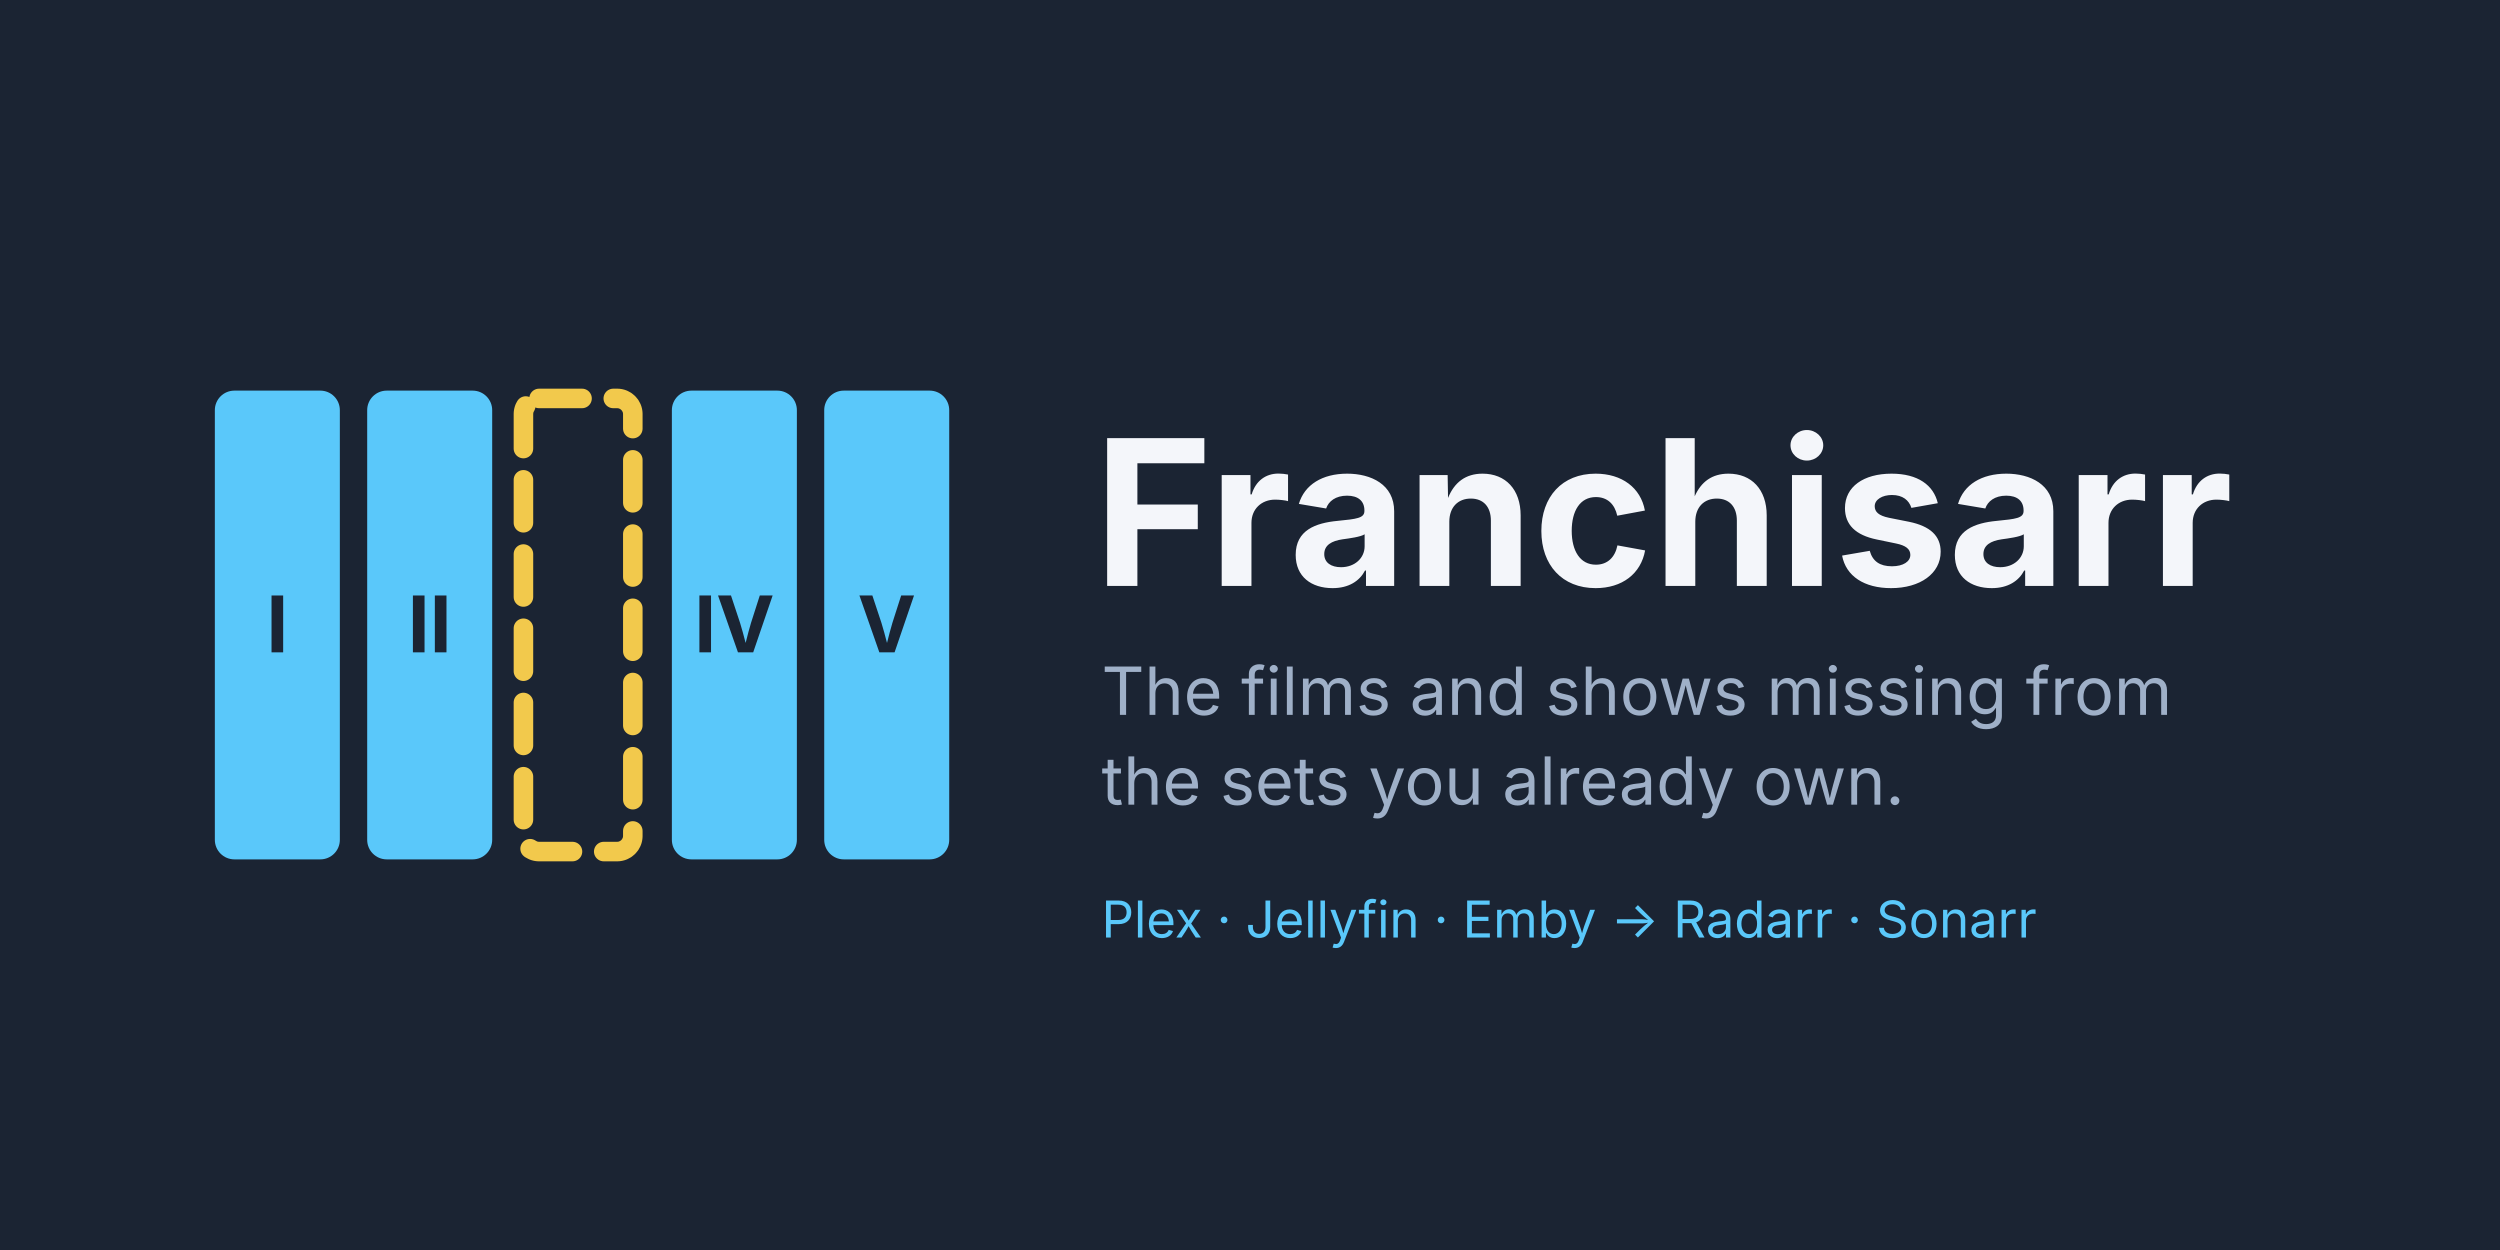
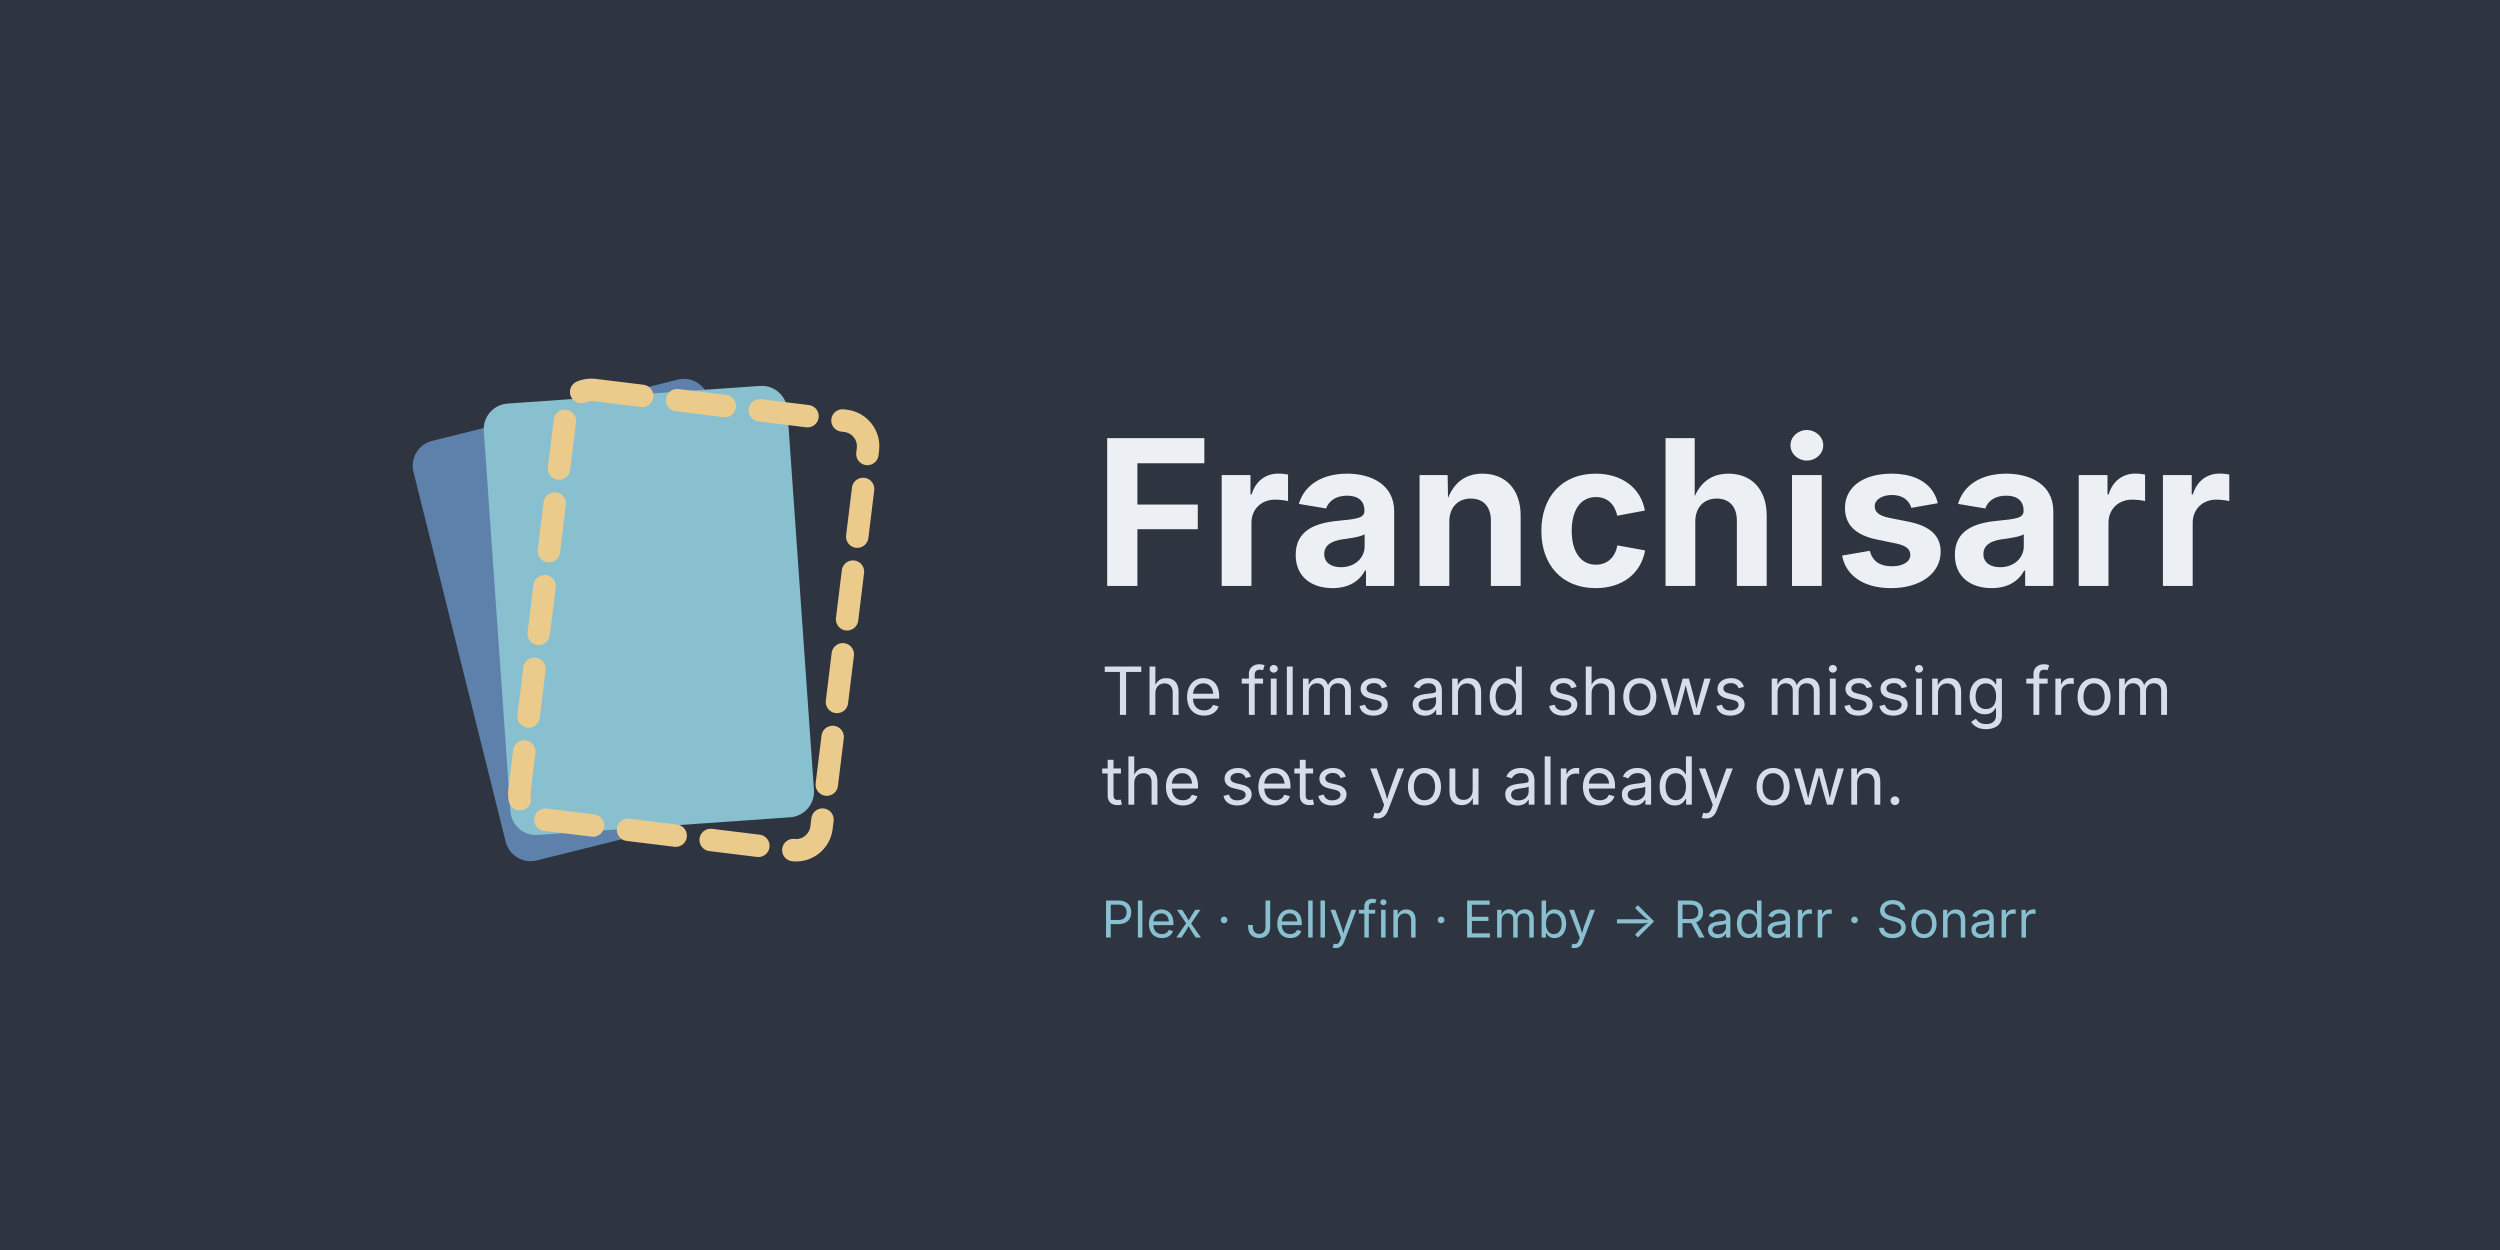
<svg xmlns="http://www.w3.org/2000/svg" viewBox="0 0 1280 640" width="1280" height="640">
-   <rect width="1280" height="640" fill="#1b2433" />
-   <g font-family="Inter, Helvetica, Arial, sans-serif" font-weight="700" fill="#1b2433" text-anchor="middle" font-size="40">
-     <rect x="110" y="200" width="64" height="240" rx="10" fill="#5ac8fa" />
-     <text x="142" y="334">I</text>
-     <rect x="188" y="200" width="64" height="240" rx="10" fill="#5ac8fa" />
-     <text x="220" y="334">II</text>
-     <rect x="268" y="204" width="56" height="232" rx="8" fill="none" stroke="#f2c94c" stroke-width="10" stroke-dasharray="22 16" stroke-linecap="round" />
-     <rect x="344" y="200" width="64" height="240" rx="10" fill="#5ac8fa" />
-     <text x="376" y="334">IV</text>
-     <rect x="422" y="200" width="64" height="240" rx="10" fill="#5ac8fa" />
-     <text x="454" y="334">V</text>
+   <rect width="1280" height="640" fill="#2e3440" />
+   <g transform="translate(110,110) scale(0.82)">
+     <rect x="150" y="118" width="190" height="270" rx="16" fill="#5e81ac" transform="rotate(-14 245 253)" />
+     <rect x="176" y="112" width="190" height="270" rx="16" fill="#88c0d0" transform="rotate(-4 271 247)" />
+     <rect x="204" y="118" width="190" height="270" rx="16" fill="none" stroke="#ebcb8b" stroke-width="14" stroke-dasharray="30 22" stroke-linecap="round" transform="rotate(7 299 253)" />
  </g>
-   <text x="560" y="300" font-family="Inter, Helvetica, Arial, sans-serif" font-weight="700" font-size="104" fill="#f4f6fa">Franchisarr</text>
-   <text x="564" y="366" font-family="Inter, Helvetica, Arial, sans-serif" font-size="34" fill="#9fb0c8">The films and shows missing from</text>
-   <text x="564" y="412" font-family="Inter, Helvetica, Arial, sans-serif" font-size="34" fill="#9fb0c8">the sets you already own.</text>
-   <text x="564" y="480" font-family="Inter, Helvetica, Arial, sans-serif" font-size="26" fill="#5ac8fa">Plex · Jellyfin · Emby  →  Radarr · Sonarr</text>
+   <text x="560" y="300" font-family="Inter, Helvetica, Arial, sans-serif" font-weight="700" font-size="104" fill="#eceff4">Franchisarr</text>
+   <text x="564" y="366" font-family="Inter, Helvetica, Arial, sans-serif" font-size="34" fill="#d8dee9">The films and shows missing from</text>
+   <text x="564" y="412" font-family="Inter, Helvetica, Arial, sans-serif" font-size="34" fill="#d8dee9">the sets you already own.</text>
+   <text x="564" y="480" font-family="Inter, Helvetica, Arial, sans-serif" font-size="26" fill="#88c0d0">Plex · Jellyfin · Emby  →  Radarr · Sonarr</text>
</svg>
